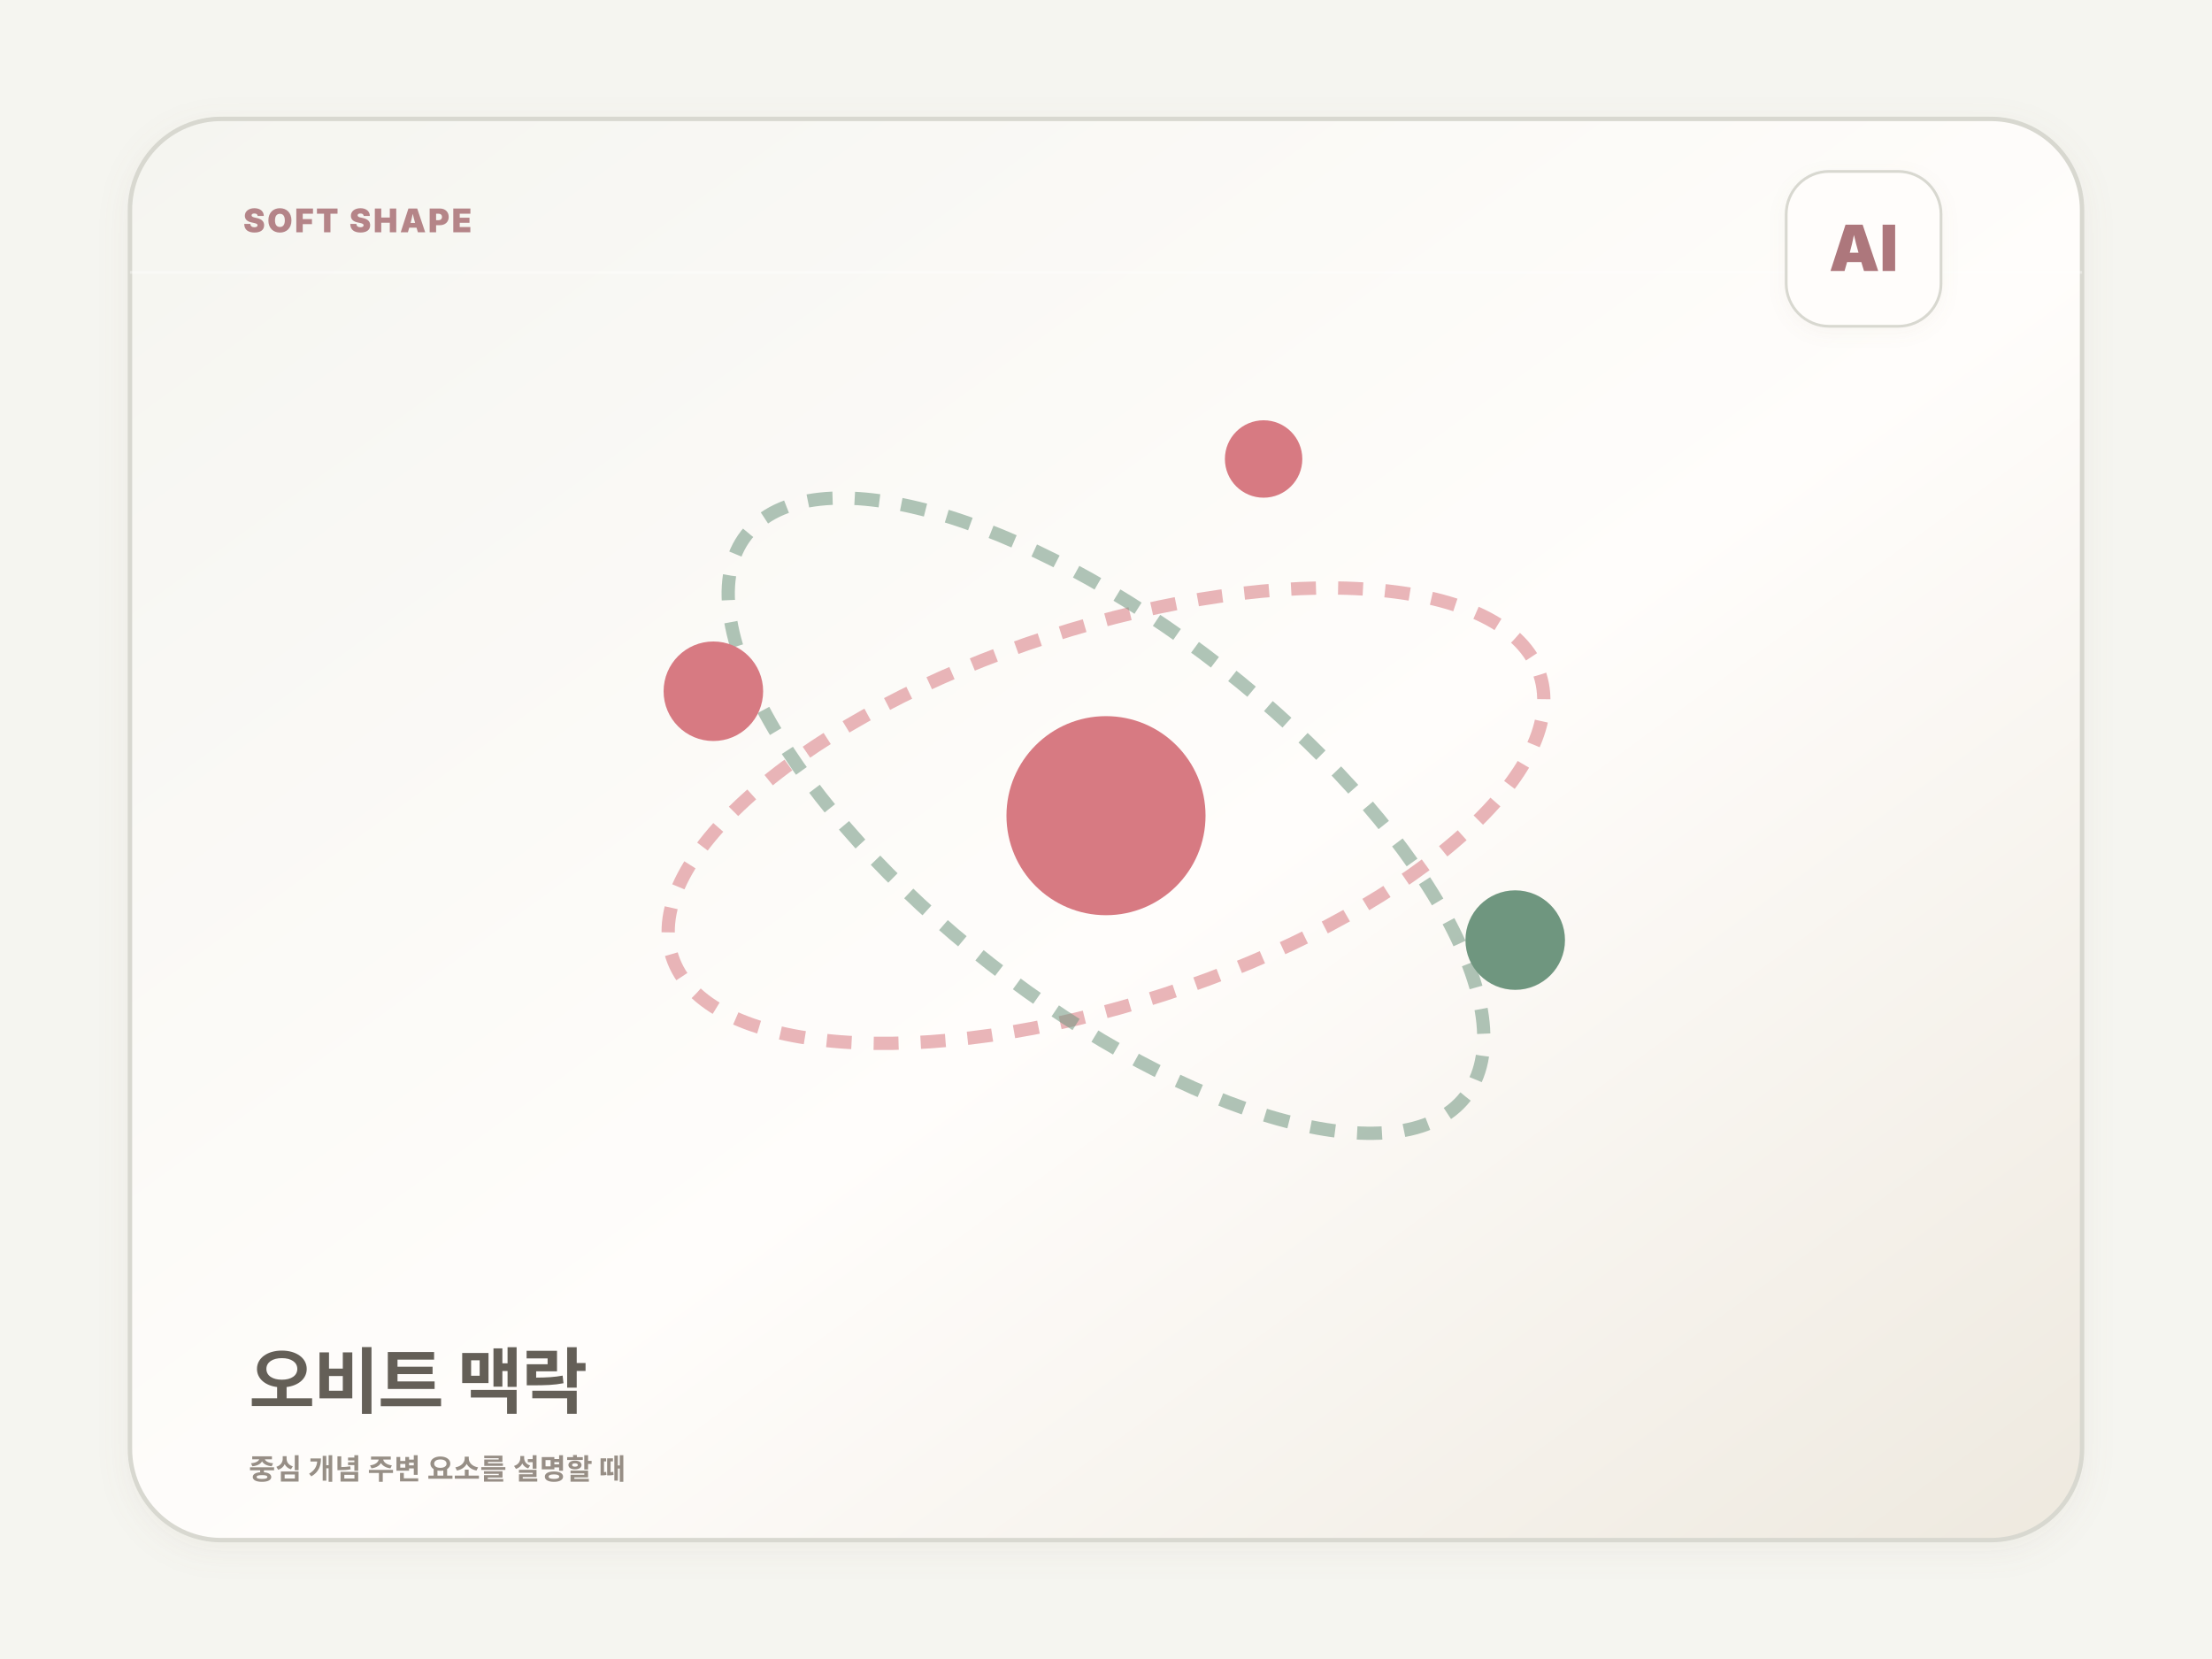
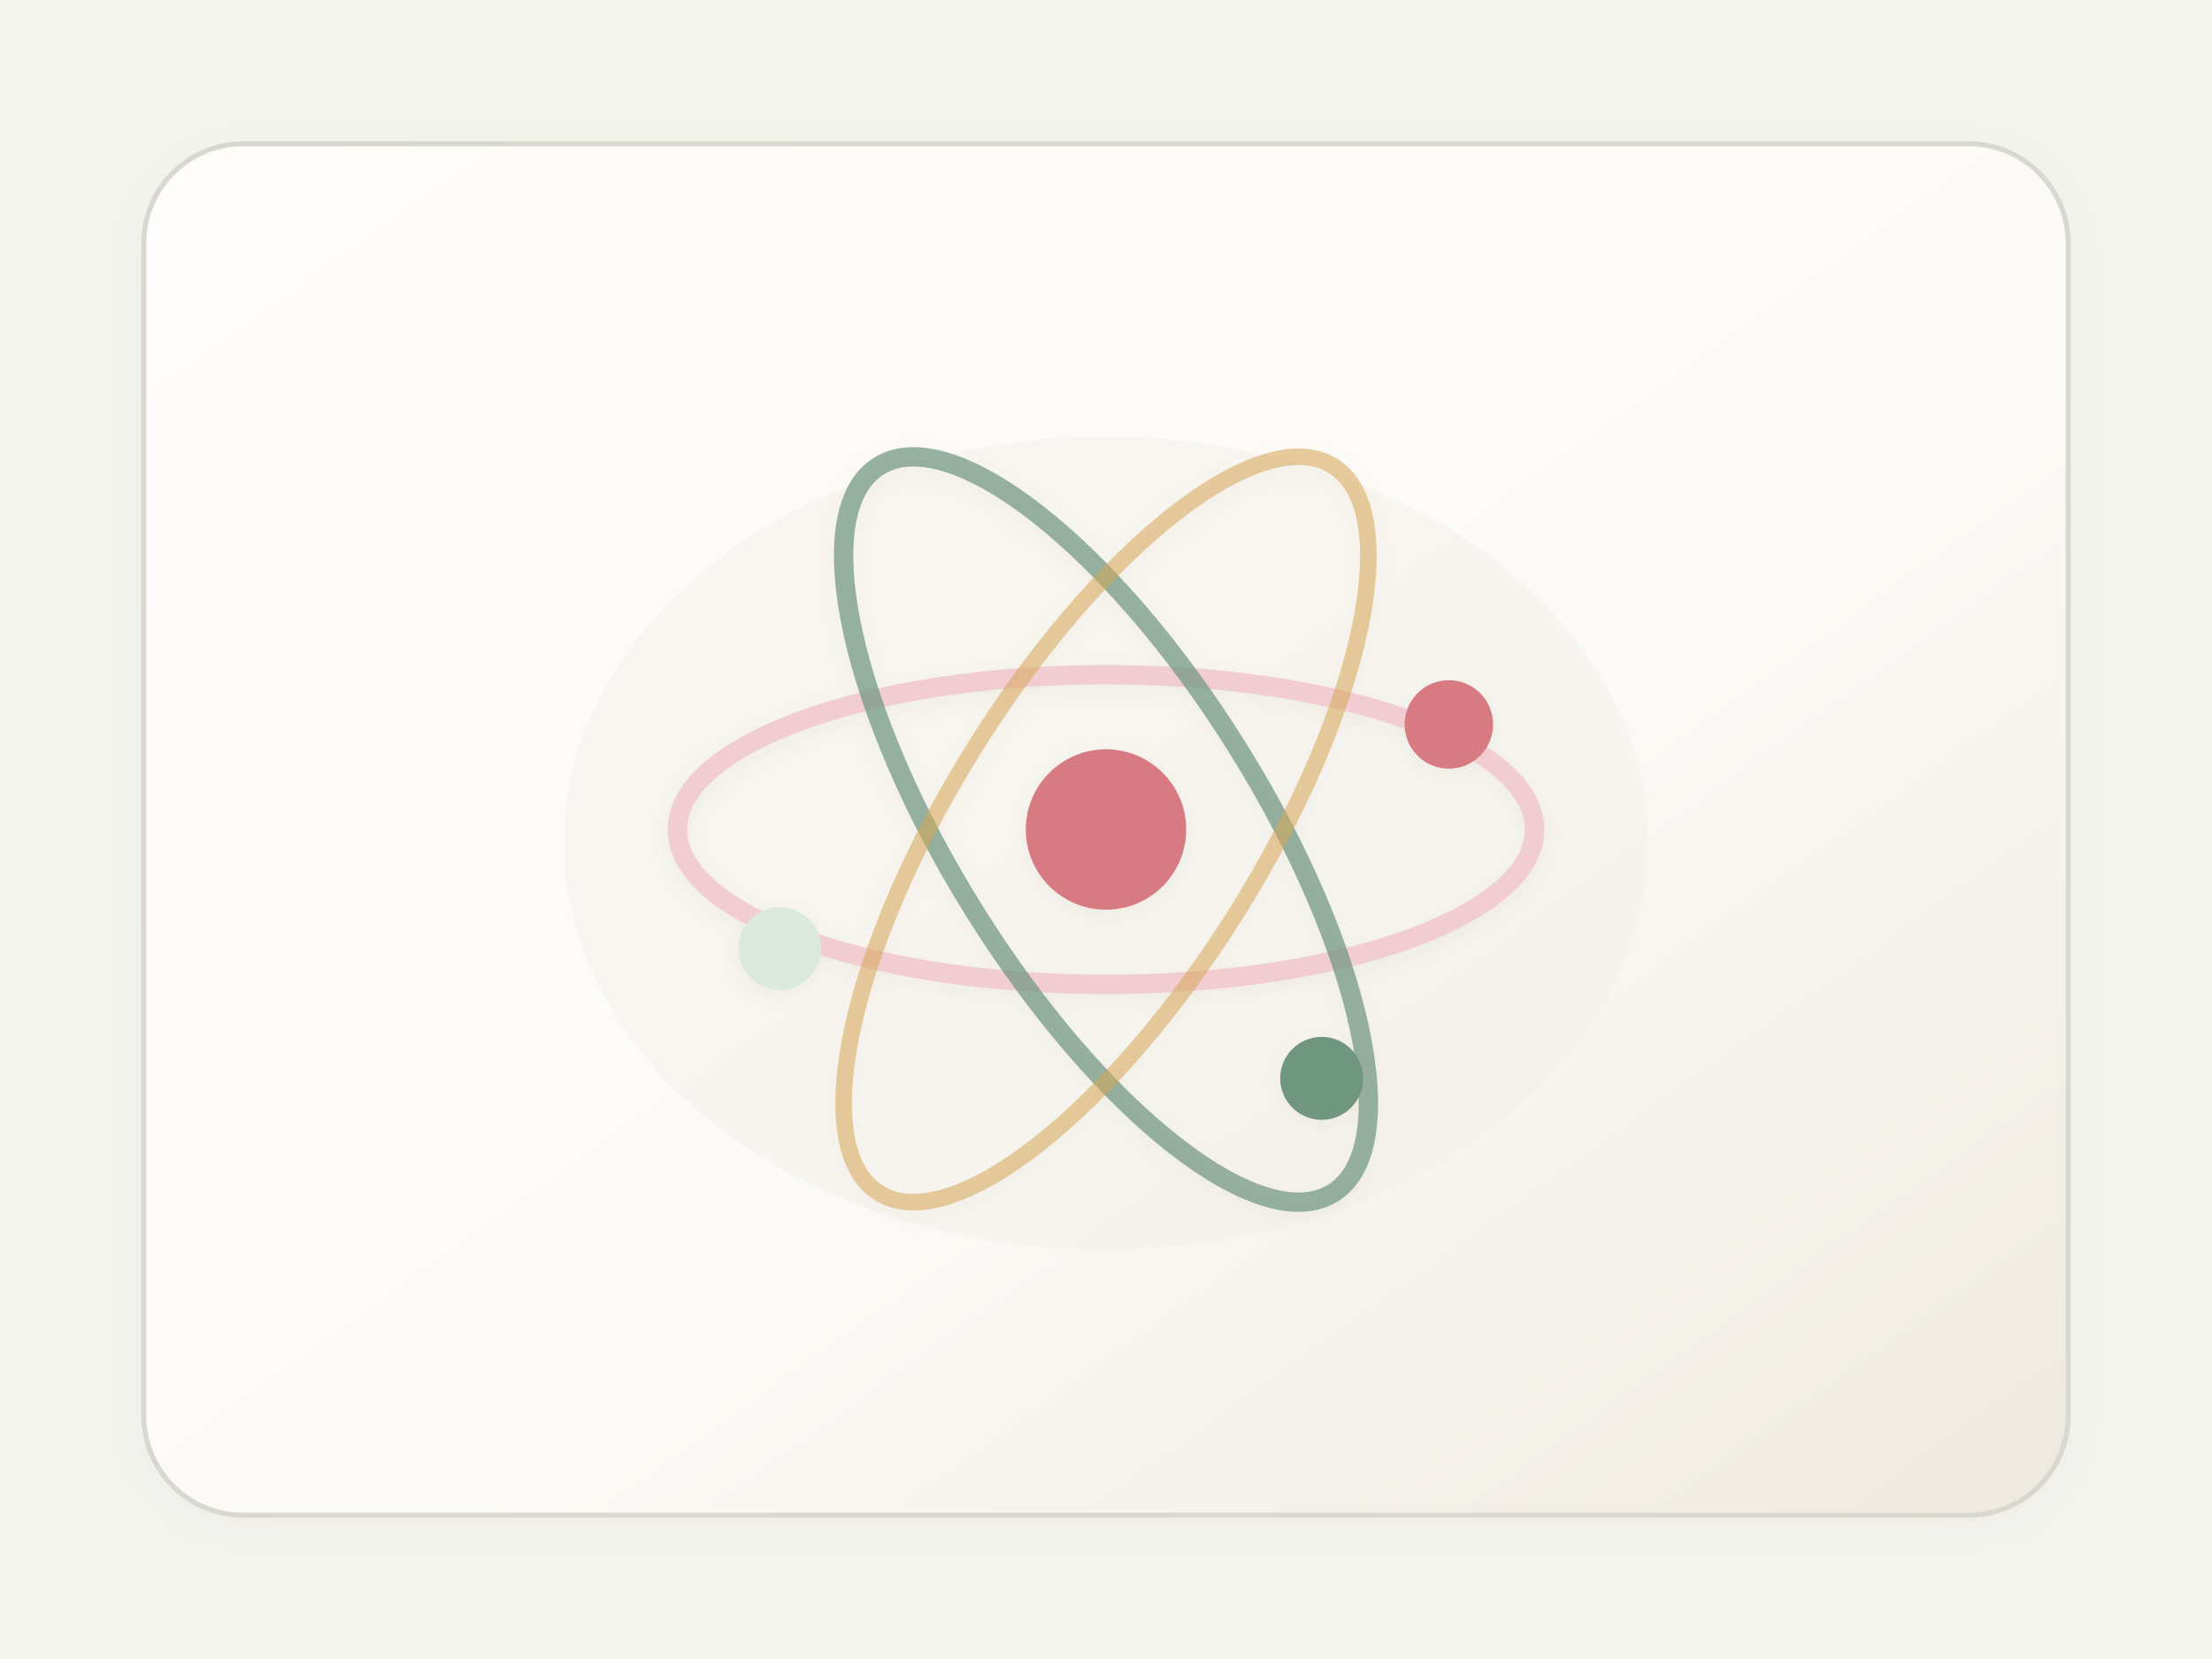
- <svg xmlns="http://www.w3.org/2000/svg" data-theme="final_20260604-soft-editorial" width="8000" height="6000" viewBox="0 0 8000 6000" role="img" aria-labelledby="title desc">
+ <svg xmlns="http://www.w3.org/2000/svg" data-theme="final_20260604-soft-editorial-v2" width="8000" height="6000" viewBox="0 0 8000 6000" role="img" aria-labelledby="title desc">
  <defs>
-     <linearGradient id="bg" x1="0" y1="0" x2="1" y2="1">
-       <stop offset="0" stop-color="#f5f5f0" />
-       <stop offset=".55" stop-color="#fffdfb" />
+     <linearGradient id="paper" x1="0" y1="0" x2="1" y2="1">
+       <stop offset="0" stop-color="#fffdfb" />
+       <stop offset=".58" stop-color="#fbfaf6" />
      <stop offset="1" stop-color="#eee9df" />
    </linearGradient>
-     <linearGradient id="orangeSoft" x1="0" y1="0" x2="1" y2="1">
-       <stop stop-color="#f2d4d7" />
+     <linearGradient id="rose" x1="0" y1="0" x2="1" y2="1">
+       <stop stop-color="#f1ccd0" />
      <stop offset="1" stop-color="#d77a82" />
    </linearGradient>
-     <linearGradient id="purpleSoft" x1="0" y1="0" x2="1" y2="1">
-       <stop stop-color="#f7e6e8" />
-       <stop offset="1" stop-color="#d77a82" />
-     </linearGradient>
-     <linearGradient id="mintSoft" x1="0" y1="0" x2="1" y2="1">
-       <stop stop-color="#f3f8f4" />
+     <linearGradient id="sage" x1="0" y1="0" x2="1" y2="1">
+       <stop stop-color="#dce9df" />
      <stop offset="1" stop-color="#6f967f" />
    </linearGradient>
-     <filter id="shadow" x="-20%" y="-20%" width="140%" height="150%">
-       <feDropShadow dx="0" dy="32" stdDeviation="54" flood-color="#a0917e" flood-opacity=".10" />
+     <linearGradient id="gold" x1="0" y1="0" x2="1" y2="1">
+       <stop stop-color="#f3e4c2" />
+       <stop offset="1" stop-color="#d7a655" />
+     </linearGradient>
+     <filter id="cardShadow" x="-20%" y="-20%" width="140%" height="150%">
+       <feDropShadow dx="0" dy="34" stdDeviation="58" flood-color="#a0917e" flood-opacity=".10" />
    </filter>
-     <filter id="soft" x="-20%" y="-20%" width="140%" height="140%">
-       <feDropShadow dx="0" dy="18" stdDeviation="30" flood-color="#a0917e" flood-opacity=".07" />
+     <filter id="softShadow" x="-25%" y="-25%" width="150%" height="150%">
+       <feDropShadow dx="0" dy="22" stdDeviation="34" flood-color="#a0917e" flood-opacity=".11" />
    </filter>
-     <style>.k{font:850 118px -apple-system,BlinkMacSystemFont,'Pretendard','Segoe UI',sans-serif;fill:#9b5960;letter-spacing:8px;opacity:.72}.t{font:850 260px -apple-system,BlinkMacSystemFont,'Pretendard','Apple SD Gothic Neo','Segoe UI',sans-serif;fill:#4b463e;letter-spacing:-6px;opacity:.86}.s{font:600 104px -apple-system,BlinkMacSystemFont,'Pretendard','Segoe UI',sans-serif;fill:#7a7065;opacity:.78}</style>
+     <style>
+     .stroke{fill:none;stroke:#6a6258;stroke-width:84;stroke-linecap:round;stroke-linejoin:round;opacity:.48}
+     .thin{fill:none;stroke:#6a6258;stroke-width:52;stroke-linecap:round;stroke-linejoin:round;opacity:.32}
+     .rose{fill:#d77a82}.rose-soft{fill:#f1ccd0}.sage{fill:#6f967f}.sage-soft{fill:#dce9df}.gold{fill:#d7a655}.gold-soft{fill:#f3e4c2}
+     .paper{fill:#fffdfb}.line{stroke:#d8d8d0}.motif{filter:url(#softShadow)}
+   </style>
  </defs>
  <rect width="8000" height="6000" fill="#f5f5f0" />
-   <rect x="470" y="430" width="7060" height="5140" rx="330" fill="url(#bg)" stroke="#d8d8d0" stroke-width="16" filter="url(#shadow)" />
-   <rect x="470" y="980" width="7060" height="10" fill="#fff" opacity=".36" />
-   <text x="880" y="840" class="k">SOFT SHAPE</text>
-   <rect x="6460" y="620" width="560" height="560" rx="155" fill="#fffdfb" stroke="#d8d8d0" stroke-width="10" filter="url(#soft)" />
-   <text x="6740" y="980" text-anchor="middle" font-family="-apple-system,BlinkMacSystemFont,'Pretendard','Apple SD Gothic Neo','Segoe UI',sans-serif" font-size="230" font-weight="850" fill="#9b5960" opacity=".82">AI</text>
-   <g>
-     <circle cx="4000" cy="2950" r="360" fill="#d77a82" />
-     <ellipse cx="4000" cy="2950" rx="1650" ry="680" fill="none" stroke="#d77a82" stroke-width="48" stroke-dasharray="90 80" opacity=".55" transform="rotate(-18 4000 2950)" />
-     <ellipse cx="4000" cy="2950" rx="1650" ry="680" fill="none" stroke="#6f967f" stroke-width="48" stroke-dasharray="90 80" opacity=".55" transform="rotate(38 4000 2950)" />
-     <circle cx="2580" cy="2500" r="180" fill="#d77a82" />
-     <circle cx="5480" cy="3400" r="180" fill="#6f967f" />
-     <circle cx="4570" cy="1660" r="140" fill="#d77a82" />
+   <rect x="520" y="520" width="6960" height="4960" rx="360" fill="url(#paper)" stroke="#d8d8d0" stroke-width="18" filter="url(#cardShadow)" />
+   <ellipse cx="4000" cy="3050" rx="1960" ry="1470" fill="#eee9df" opacity=".28" />
+   <g class="motif" transform="translate(4000 3000)">
+     <ellipse rx="1550" ry="560" fill="none" stroke="#f1ccd0" stroke-width="70" />
+     <ellipse rx="1550" ry="560" fill="none" stroke="#6f967f" stroke-width="70" transform="rotate(58)" opacity=".72" />
+     <ellipse rx="1550" ry="560" fill="none" stroke="#d7a655" stroke-width="60" transform="rotate(-58)" opacity=".55" />
+     <circle r="290" fill="#d77a82" />
+     <circle cx="1240" cy="-380" r="160" fill="#d77a82" />
+     <circle cx="-1180" cy="430" r="150" fill="#dce9df" />
+     <circle cx="780" cy="900" r="150" fill="#6f967f" />
  </g>
-   <text x="900" y="5090" class="t">오비트 맥락</text>
-   <text x="900" y="5350" class="s">중심 개념 주변 요소를 설명할 때</text>
</svg>
